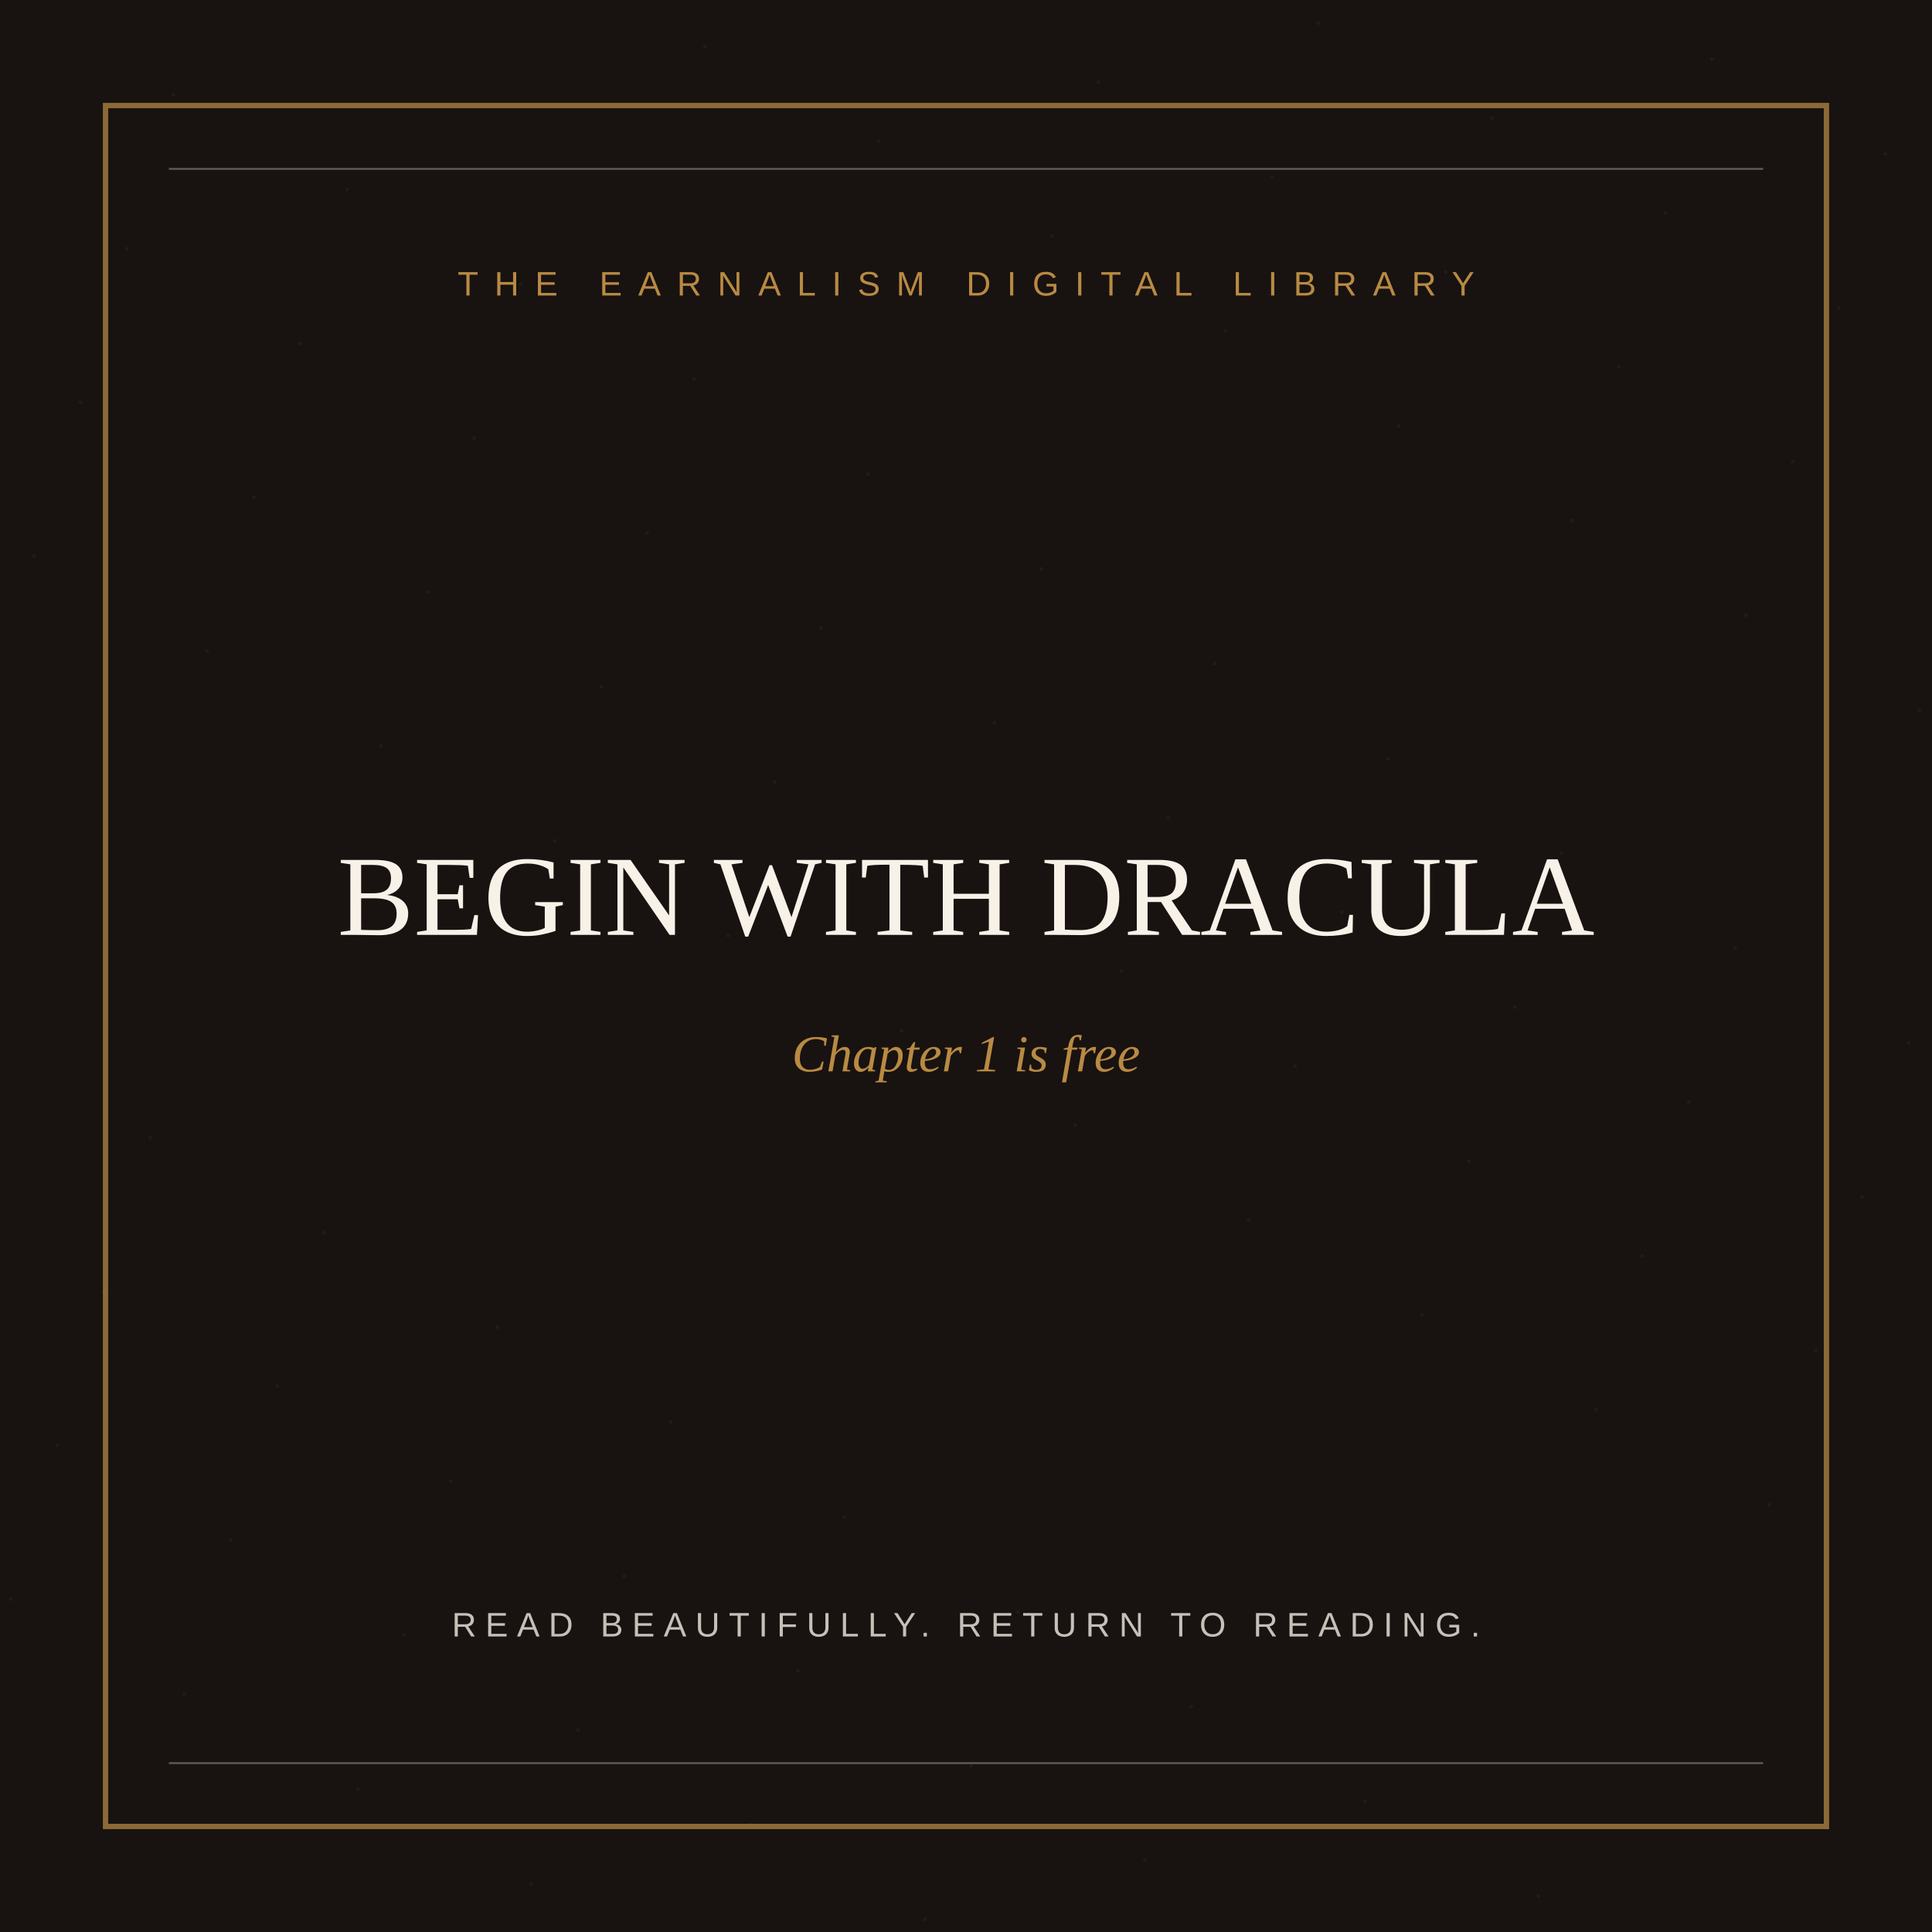
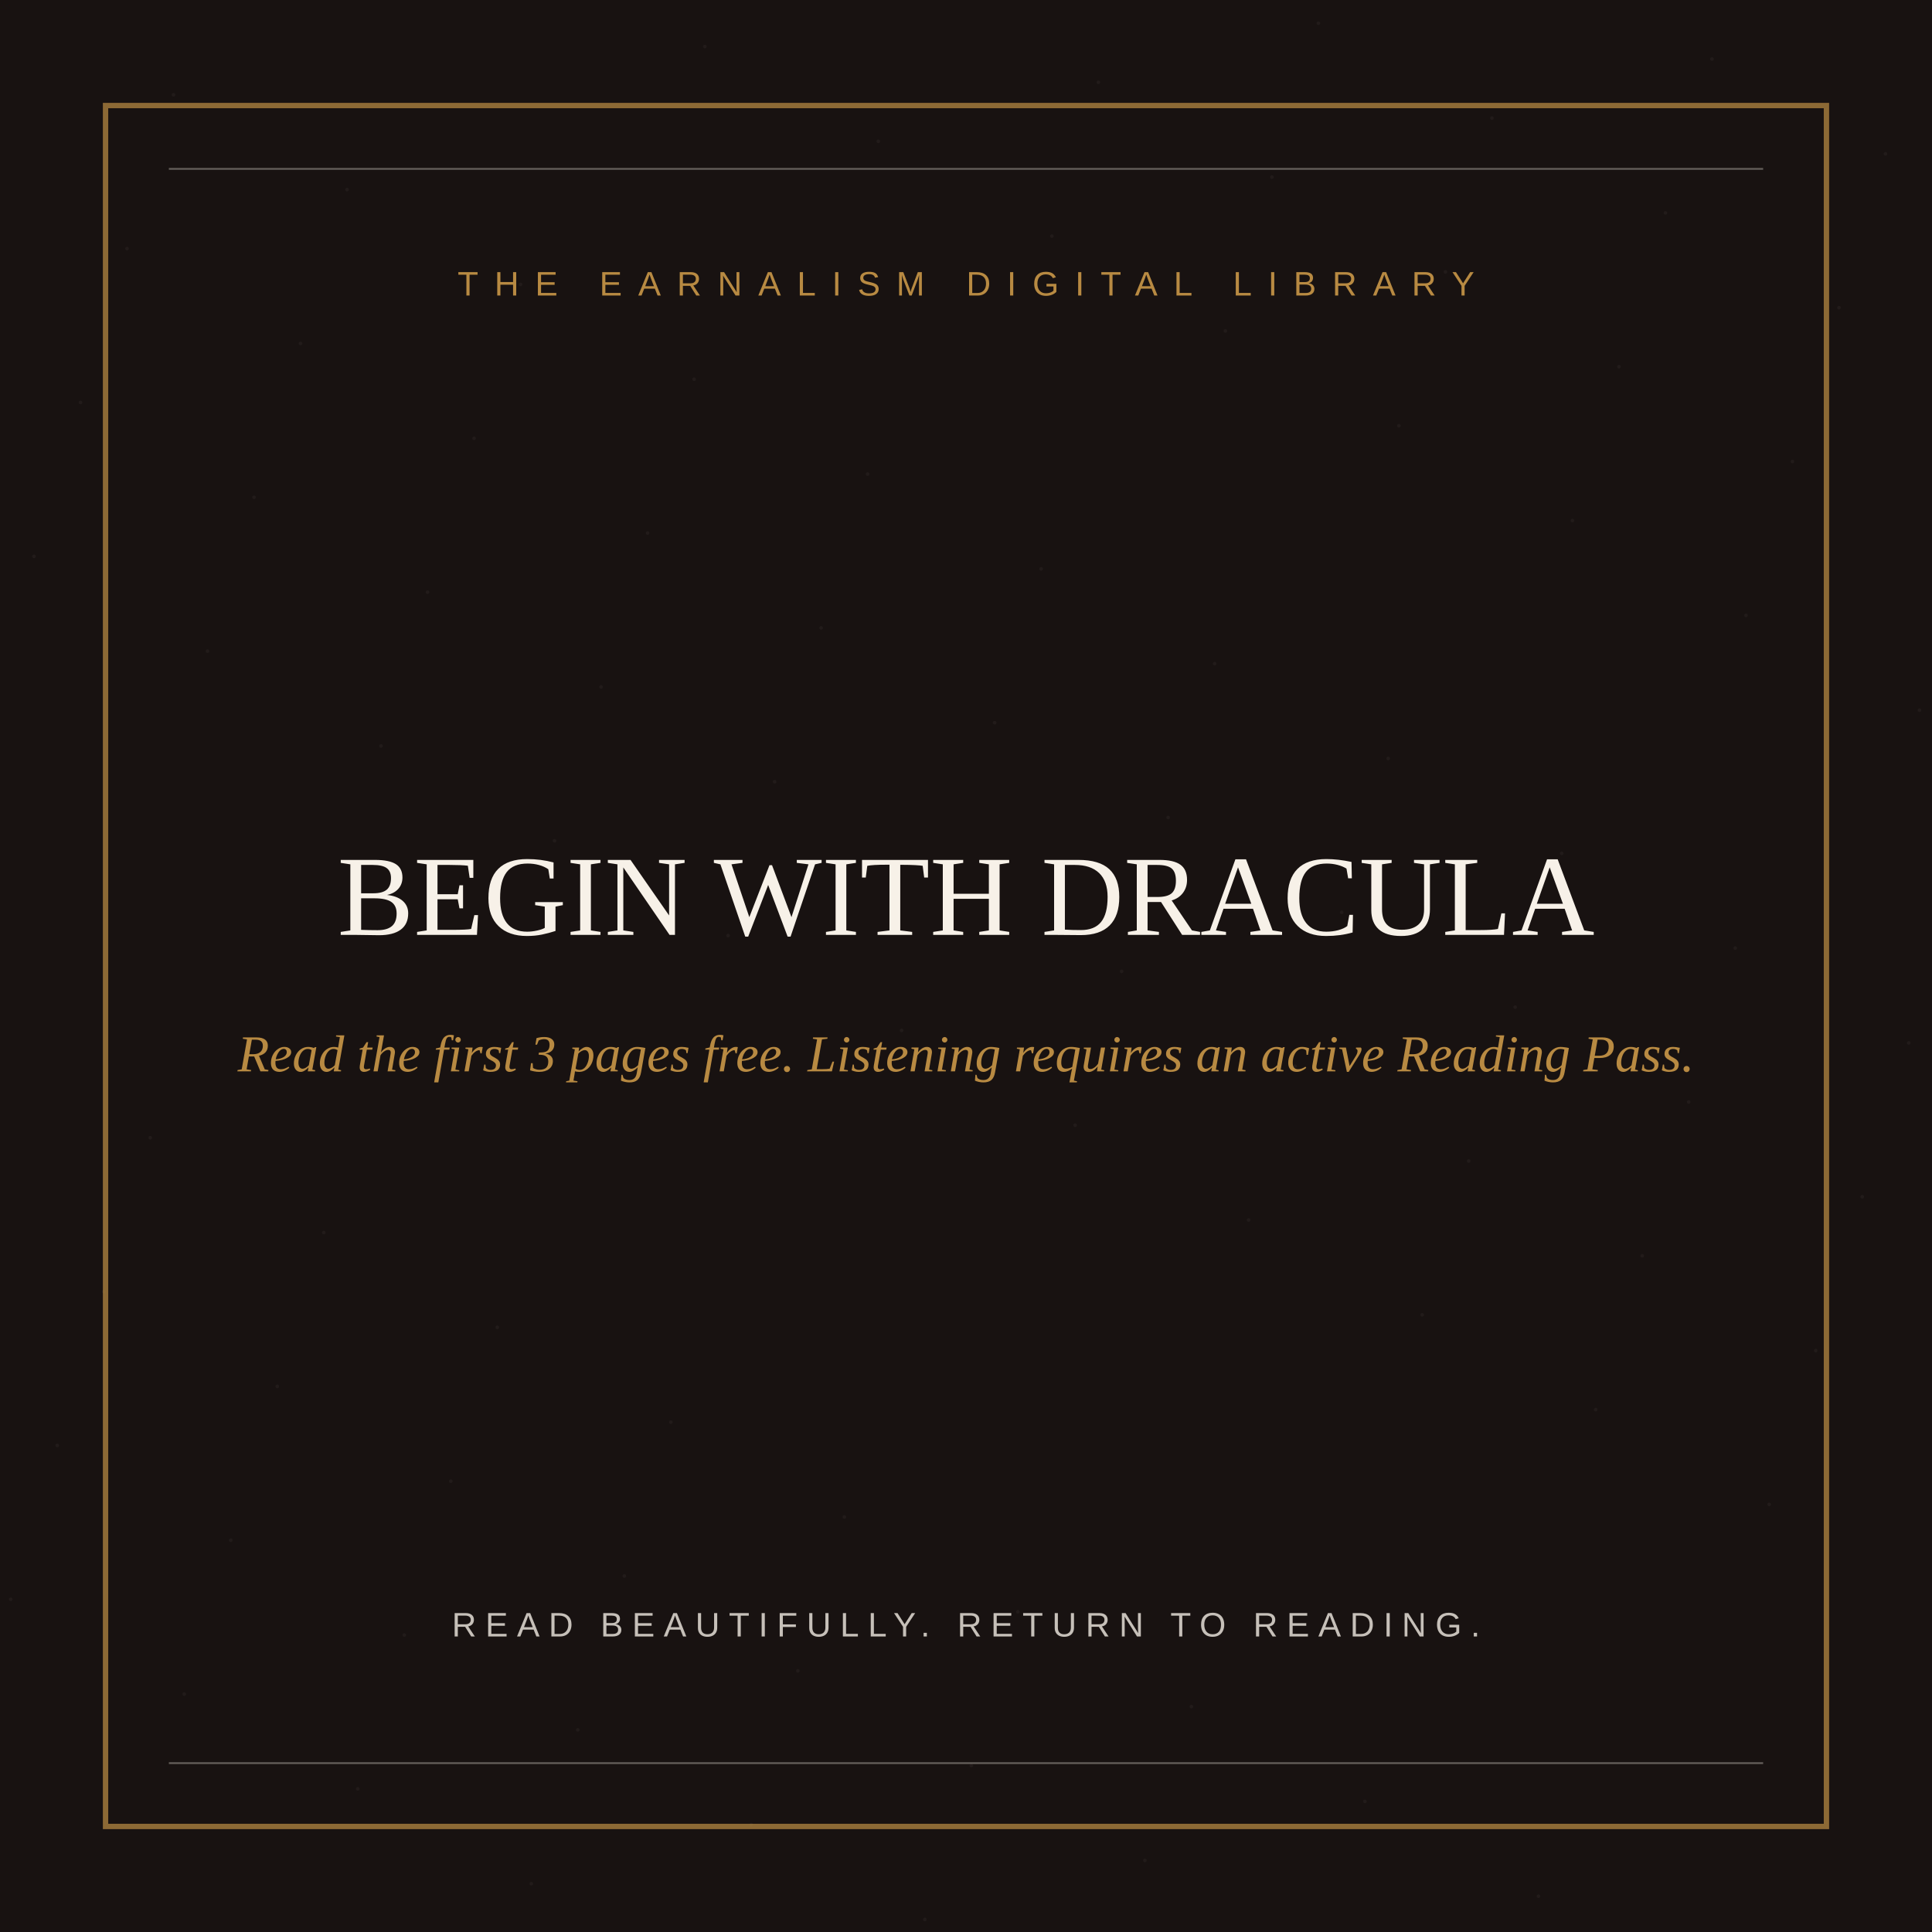
<svg xmlns="http://www.w3.org/2000/svg" width="1080" height="1080" viewBox="0 0 1080 1080" role="img" aria-label="BEGIN WITH DRACULA">
  <rect width="100%" height="100%" fill="#130D0C" />
  <rect width="100%" height="100%" fill="#514742" opacity="0.09" />
  <circle cx="97" cy="53" r="1" fill="#F7F1E8" opacity="0.045" />
  <circle cx="194" cy="106" r="1" fill="#F7F1E8" opacity="0.045" />
  <circle cx="291" cy="159" r="1" fill="#F7F1E8" opacity="0.045" />
  <circle cx="388" cy="212" r="1" fill="#F7F1E8" opacity="0.045" />
  <circle cx="485" cy="265" r="1" fill="#F7F1E8" opacity="0.045" />
  <circle cx="582" cy="318" r="1" fill="#F7F1E8" opacity="0.045" />
  <circle cx="679" cy="371" r="1" fill="#F7F1E8" opacity="0.045" />
  <circle cx="776" cy="424" r="1" fill="#F7F1E8" opacity="0.045" />
  <circle cx="873" cy="477" r="1" fill="#F7F1E8" opacity="0.045" />
  <circle cx="970" cy="530" r="1" fill="#F7F1E8" opacity="0.045" />
  <circle cx="1067" cy="583" r="1" fill="#F7F1E8" opacity="0.045" />
  <circle cx="84" cy="636" r="1" fill="#F7F1E8" opacity="0.045" />
  <circle cx="181" cy="689" r="1" fill="#F7F1E8" opacity="0.045" />
  <circle cx="278" cy="742" r="1" fill="#F7F1E8" opacity="0.045" />
  <circle cx="375" cy="795" r="1" fill="#F7F1E8" opacity="0.045" />
  <circle cx="472" cy="848" r="1" fill="#F7F1E8" opacity="0.045" />
  <circle cx="569" cy="901" r="1" fill="#F7F1E8" opacity="0.045" />
  <circle cx="666" cy="954" r="1" fill="#F7F1E8" opacity="0.045" />
  <circle cx="763" cy="1007" r="1" fill="#F7F1E8" opacity="0.045" />
  <circle cx="860" cy="1060" r="1" fill="#F7F1E8" opacity="0.045" />
  <circle cx="957" cy="33" r="1" fill="#F7F1E8" opacity="0.045" />
  <circle cx="1054" cy="86" r="1" fill="#F7F1E8" opacity="0.045" />
  <circle cx="71" cy="139" r="1" fill="#F7F1E8" opacity="0.045" />
  <circle cx="168" cy="192" r="1" fill="#F7F1E8" opacity="0.045" />
  <circle cx="265" cy="245" r="1" fill="#F7F1E8" opacity="0.045" />
  <circle cx="362" cy="298" r="1" fill="#F7F1E8" opacity="0.045" />
  <circle cx="459" cy="351" r="1" fill="#F7F1E8" opacity="0.045" />
  <circle cx="556" cy="404" r="1" fill="#F7F1E8" opacity="0.045" />
  <circle cx="653" cy="457" r="1" fill="#F7F1E8" opacity="0.045" />
  <circle cx="750" cy="510" r="1" fill="#F7F1E8" opacity="0.045" />
  <circle cx="847" cy="563" r="1" fill="#F7F1E8" opacity="0.045" />
  <circle cx="944" cy="616" r="1" fill="#F7F1E8" opacity="0.045" />
  <circle cx="1041" cy="669" r="1" fill="#F7F1E8" opacity="0.045" />
  <circle cx="58" cy="722" r="1" fill="#F7F1E8" opacity="0.045" />
  <circle cx="155" cy="775" r="1" fill="#F7F1E8" opacity="0.045" />
  <circle cx="252" cy="828" r="1" fill="#F7F1E8" opacity="0.045" />
  <circle cx="349" cy="881" r="1" fill="#F7F1E8" opacity="0.045" />
  <circle cx="446" cy="934" r="1" fill="#F7F1E8" opacity="0.045" />
  <circle cx="543" cy="987" r="1" fill="#F7F1E8" opacity="0.045" />
  <circle cx="640" cy="1040" r="1" fill="#F7F1E8" opacity="0.045" />
  <circle cx="737" cy="13" r="1" fill="#F7F1E8" opacity="0.045" />
  <circle cx="834" cy="66" r="1" fill="#F7F1E8" opacity="0.045" />
  <circle cx="931" cy="119" r="1" fill="#F7F1E8" opacity="0.045" />
  <circle cx="1028" cy="172" r="1" fill="#F7F1E8" opacity="0.045" />
  <circle cx="45" cy="225" r="1" fill="#F7F1E8" opacity="0.045" />
  <circle cx="142" cy="278" r="1" fill="#F7F1E8" opacity="0.045" />
  <circle cx="239" cy="331" r="1" fill="#F7F1E8" opacity="0.045" />
  <circle cx="336" cy="384" r="1" fill="#F7F1E8" opacity="0.045" />
  <circle cx="433" cy="437" r="1" fill="#F7F1E8" opacity="0.045" />
  <circle cx="530" cy="490" r="1" fill="#F7F1E8" opacity="0.045" />
  <circle cx="627" cy="543" r="1" fill="#F7F1E8" opacity="0.045" />
  <circle cx="724" cy="596" r="1" fill="#F7F1E8" opacity="0.045" />
  <circle cx="821" cy="649" r="1" fill="#F7F1E8" opacity="0.045" />
  <circle cx="918" cy="702" r="1" fill="#F7F1E8" opacity="0.045" />
  <circle cx="1015" cy="755" r="1" fill="#F7F1E8" opacity="0.045" />
  <circle cx="32" cy="808" r="1" fill="#F7F1E8" opacity="0.045" />
  <circle cx="129" cy="861" r="1" fill="#F7F1E8" opacity="0.045" />
  <circle cx="226" cy="914" r="1" fill="#F7F1E8" opacity="0.045" />
  <circle cx="323" cy="967" r="1" fill="#F7F1E8" opacity="0.045" />
  <circle cx="420" cy="1020" r="1" fill="#F7F1E8" opacity="0.045" />
  <circle cx="517" cy="1073" r="1" fill="#F7F1E8" opacity="0.045" />
  <circle cx="614" cy="46" r="1" fill="#F7F1E8" opacity="0.045" />
  <circle cx="711" cy="99" r="1" fill="#F7F1E8" opacity="0.045" />
  <circle cx="808" cy="152" r="1" fill="#F7F1E8" opacity="0.045" />
  <circle cx="905" cy="205" r="1" fill="#F7F1E8" opacity="0.045" />
  <circle cx="1002" cy="258" r="1" fill="#F7F1E8" opacity="0.045" />
  <circle cx="19" cy="311" r="1" fill="#F7F1E8" opacity="0.045" />
  <circle cx="116" cy="364" r="1" fill="#F7F1E8" opacity="0.045" />
  <circle cx="213" cy="417" r="1" fill="#F7F1E8" opacity="0.045" />
  <circle cx="310" cy="470" r="1" fill="#F7F1E8" opacity="0.045" />
  <circle cx="407" cy="523" r="1" fill="#F7F1E8" opacity="0.045" />
  <circle cx="504" cy="576" r="1" fill="#F7F1E8" opacity="0.045" />
  <circle cx="601" cy="629" r="1" fill="#F7F1E8" opacity="0.045" />
  <circle cx="698" cy="682" r="1" fill="#F7F1E8" opacity="0.045" />
  <circle cx="795" cy="735" r="1" fill="#F7F1E8" opacity="0.045" />
  <circle cx="892" cy="788" r="1" fill="#F7F1E8" opacity="0.045" />
  <circle cx="989" cy="841" r="1" fill="#F7F1E8" opacity="0.045" />
  <circle cx="6" cy="894" r="1" fill="#F7F1E8" opacity="0.045" />
  <circle cx="103" cy="947" r="1" fill="#F7F1E8" opacity="0.045" />
  <circle cx="200" cy="1000" r="1" fill="#F7F1E8" opacity="0.045" />
  <circle cx="297" cy="1053" r="1" fill="#F7F1E8" opacity="0.045" />
  <circle cx="394" cy="26" r="1" fill="#F7F1E8" opacity="0.045" />
  <circle cx="491" cy="79" r="1" fill="#F7F1E8" opacity="0.045" />
  <circle cx="588" cy="132" r="1" fill="#F7F1E8" opacity="0.045" />
  <circle cx="685" cy="185" r="1" fill="#F7F1E8" opacity="0.045" />
  <circle cx="782" cy="238" r="1" fill="#F7F1E8" opacity="0.045" />
  <circle cx="879" cy="291" r="1" fill="#F7F1E8" opacity="0.045" />
  <circle cx="976" cy="344" r="1" fill="#F7F1E8" opacity="0.045" />
  <circle cx="1073" cy="397" r="1" fill="#F7F1E8" opacity="0.045" />
  <rect x="59" y="59" width="962" height="962" rx="0" fill="none" stroke="#B88A42" stroke-width="3" opacity="0.72" />
  <line x1="94.4" y1="94.4" x2="985.6" y2="94.4" stroke="#F7F1E8" stroke-width="1" opacity="0.34" />
  <line x1="94.4" y1="985.6" x2="985.6" y2="985.6" stroke="#F7F1E8" stroke-width="1" opacity="0.34" />
  <text x="50%" y="165.2" text-anchor="middle" font-family="Arial, Helvetica, sans-serif" font-size="19" letter-spacing="9" fill="#B88A42">THE EARNALISM DIGITAL LIBRARY</text>
  <text x="50%" y="522.6" text-anchor="middle" font-family="Georgia, 'Times New Roman', serif" font-size="64" font-weight="500" fill="#F7F1E8">BEGIN WITH DRACULA</text>
-   <text x="50%" y="598.9" text-anchor="middle" font-family="Georgia, 'Times New Roman', serif" font-size="29" font-style="italic" fill="#B88A42">Chapter 1 is free</text>
+   <text x="50%" y="598.9" text-anchor="middle" font-family="Georgia, 'Times New Roman', serif" font-size="29" font-style="italic" fill="#B88A42">Read the first 3 pages free. Listening requires an active Reading Pass.</text>
  <text x="50%" y="914.8" text-anchor="middle" font-family="Arial, Helvetica, sans-serif" font-size="19" letter-spacing="5" fill="#F7F1E8" opacity="0.78">READ BEAUTIFULLY. RETURN TO READING.</text>
</svg>
